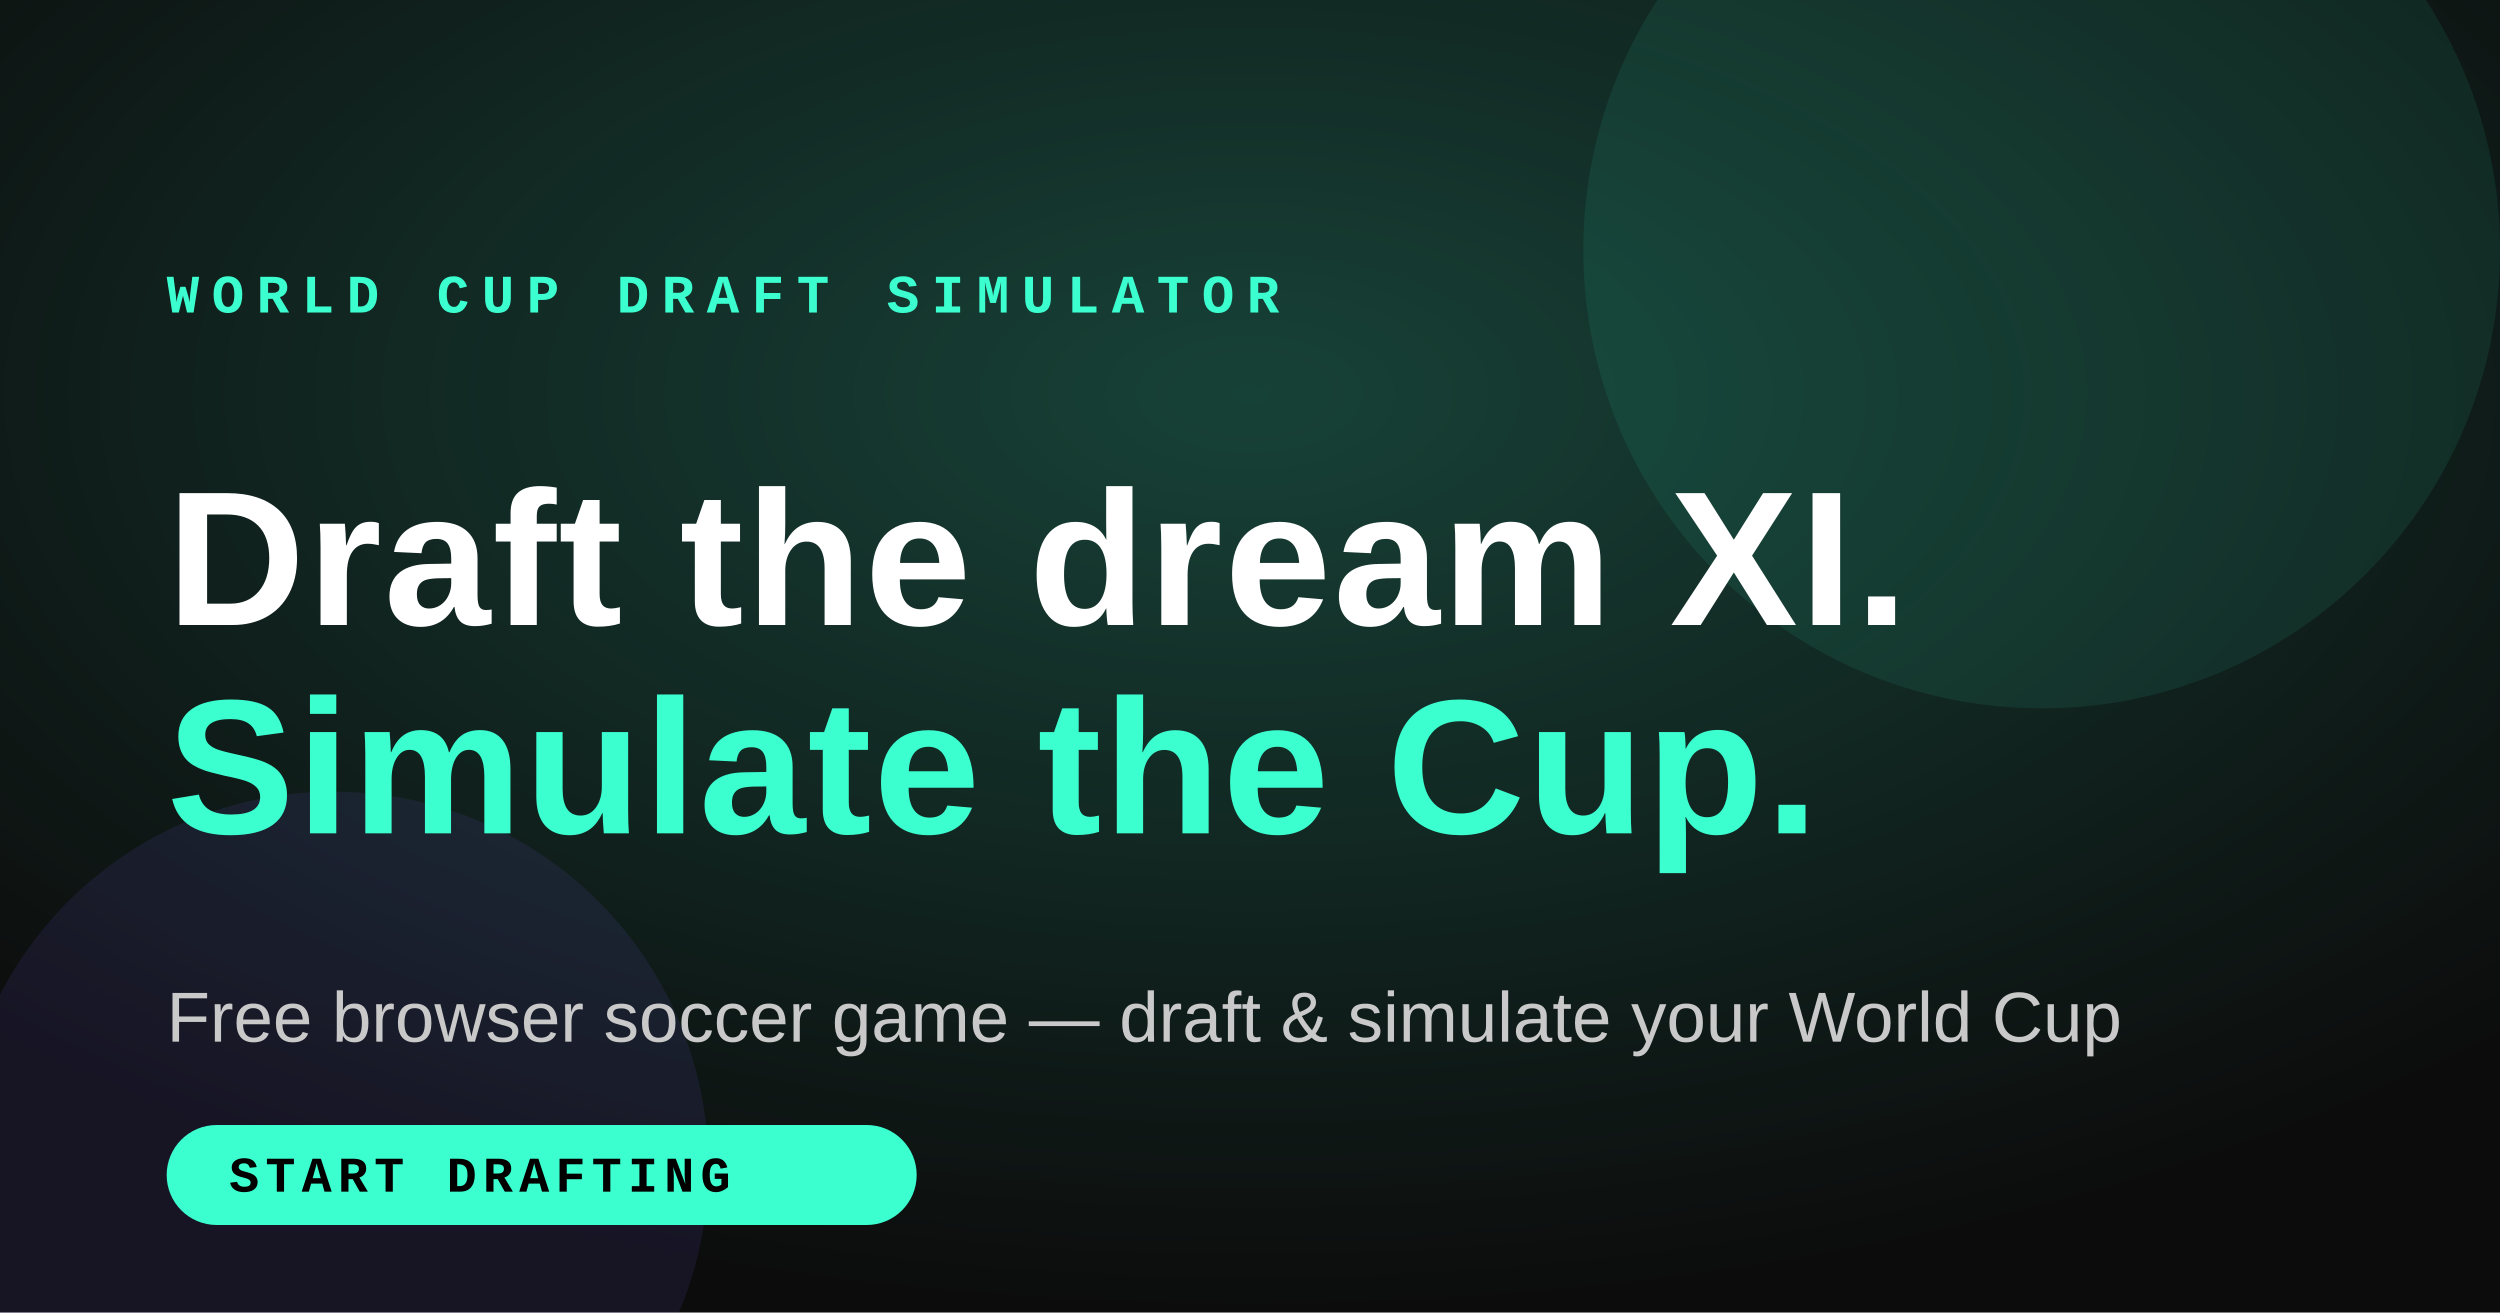
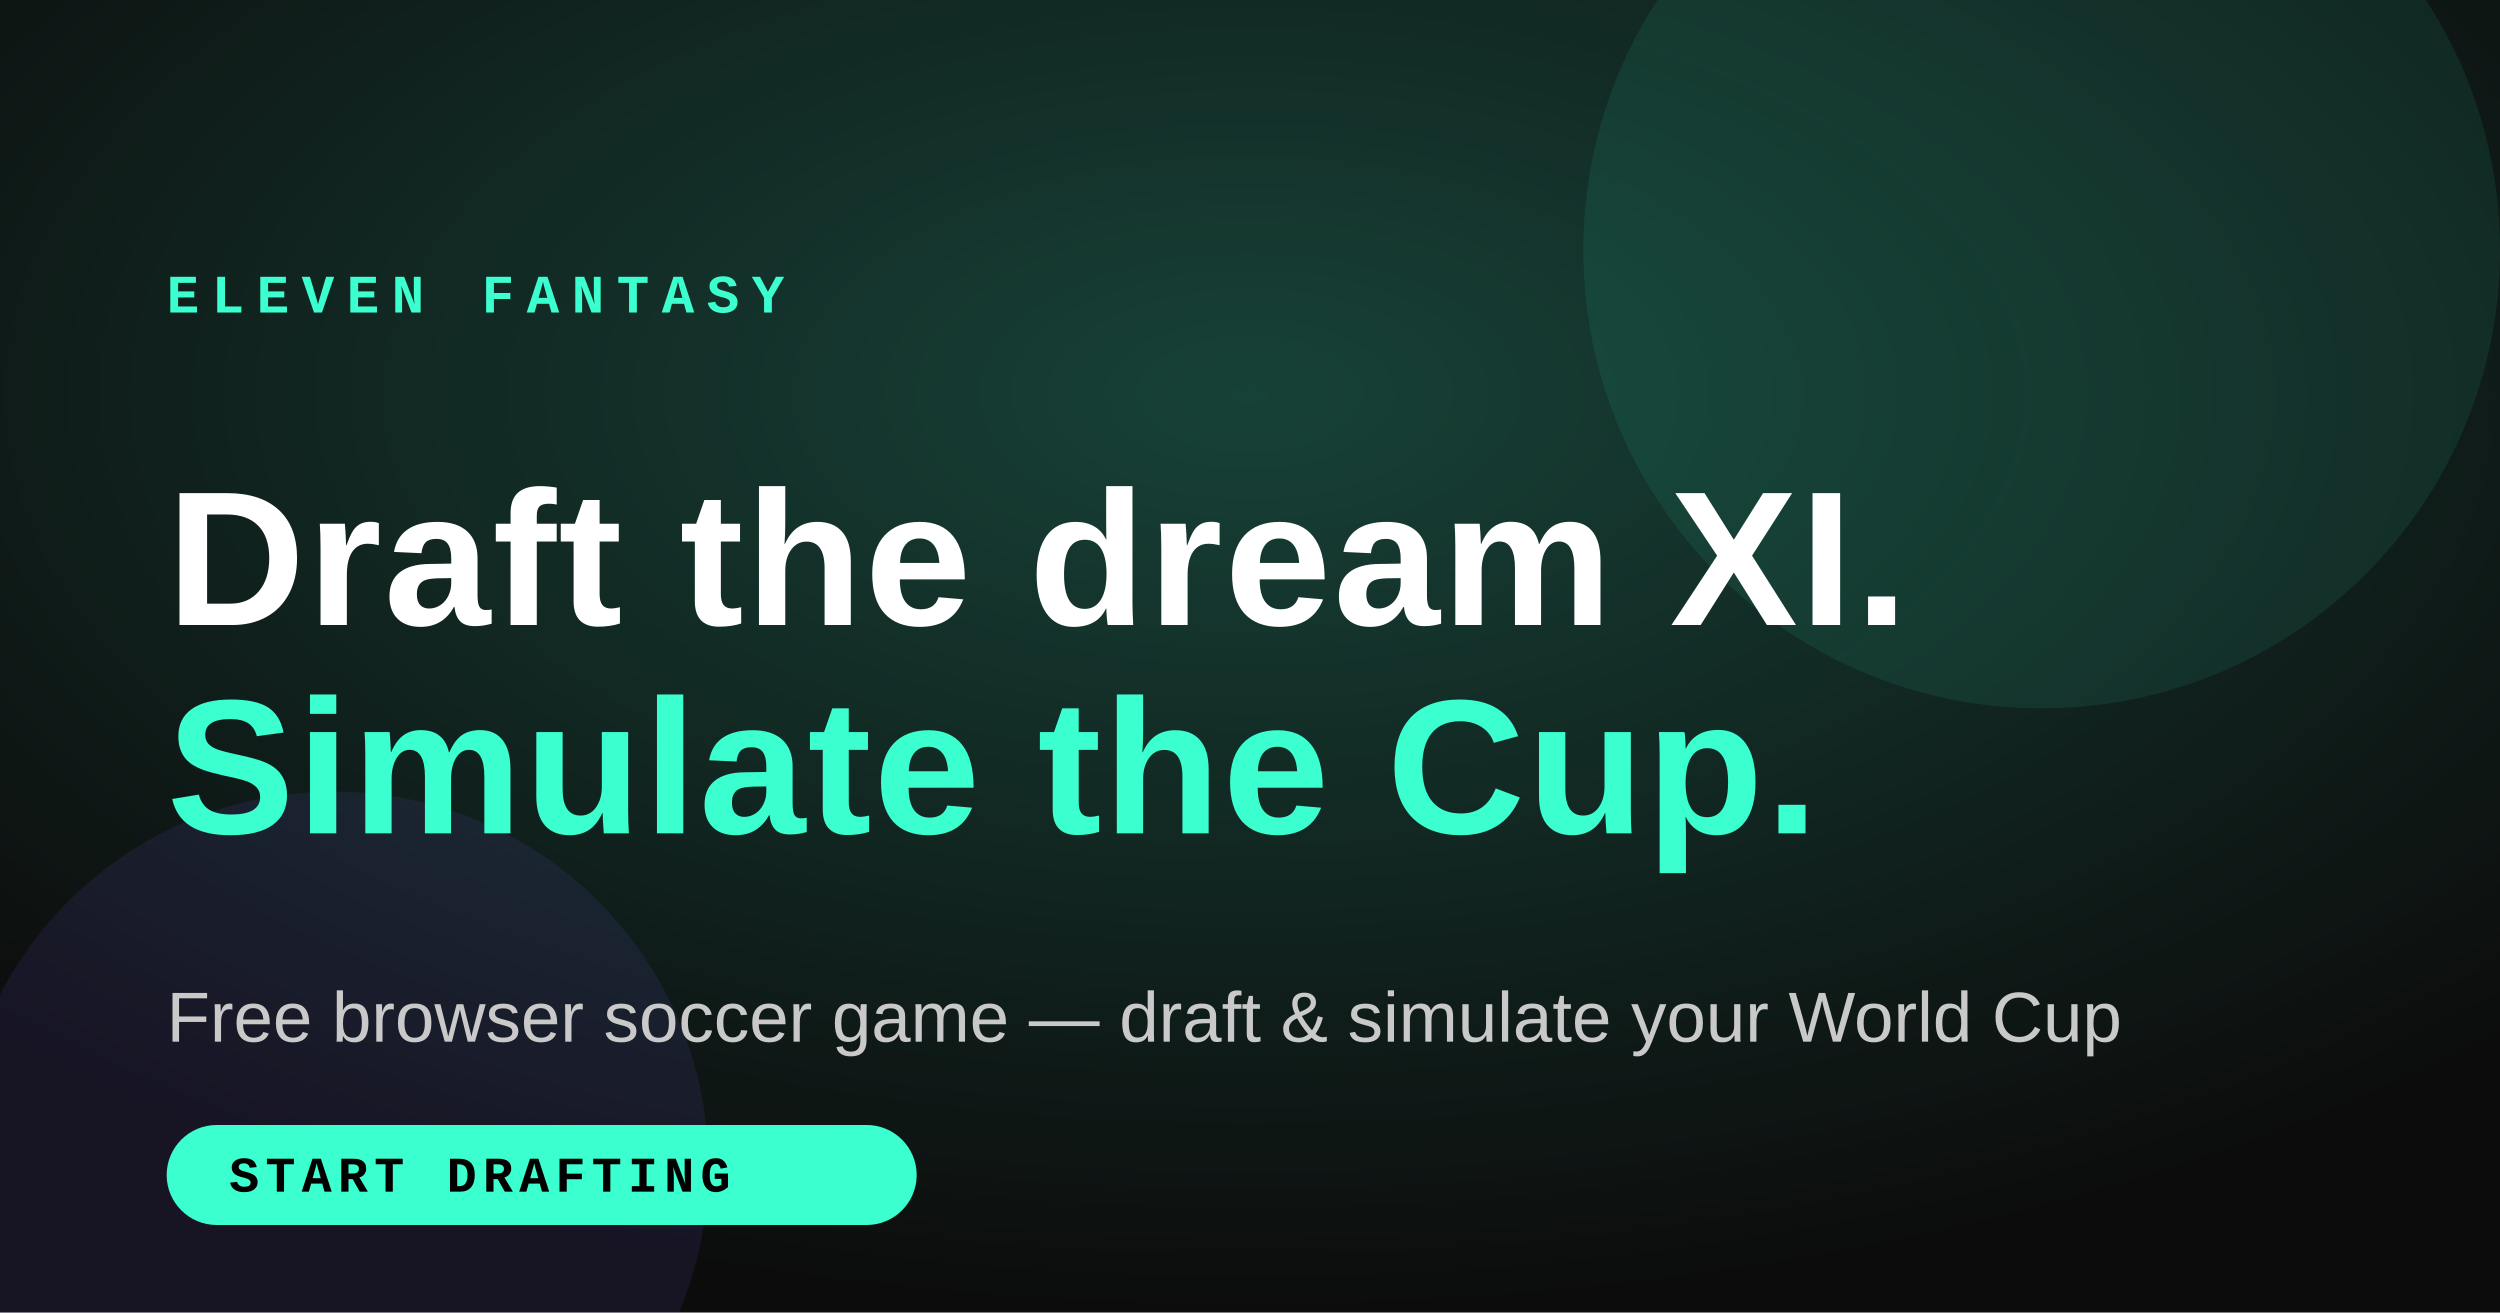
- <svg xmlns="http://www.w3.org/2000/svg" width="1200" height="630" viewBox="0 0 1200 630" fill="none" role="img" aria-label="World Cup Draft Simulator">
+ <svg xmlns="http://www.w3.org/2000/svg" width="1200" height="630" viewBox="0 0 1200 630" fill="none" role="img" aria-label="Eleven Fantasy">
  <defs>
    <radialGradient id="glow" cx="50%" cy="30%" r="70%">
      <stop offset="0%" stop-color="#3cffd0" stop-opacity="0.22" />
      <stop offset="100%" stop-color="#3cffd0" stop-opacity="0" />
    </radialGradient>
  </defs>
  <rect width="1200" height="630" fill="#0c0c0c" />
  <rect width="1200" height="630" fill="url(#glow)" />
  <circle cx="980" cy="120" r="220" fill="#3cffd0" fill-opacity="0.08" />
  <circle cx="160" cy="560" r="180" fill="#7c5cff" fill-opacity="0.10" />
-   <text x="80" y="150" font-family="'Courier New', monospace" font-size="26" letter-spacing="6" fill="#3cffd0" font-weight="700">WORLD CUP DRAFT SIMULATOR</text>
+   <text x="80" y="150" font-family="'Courier New', monospace" font-size="26" letter-spacing="6" fill="#3cffd0" font-weight="700">ELEVEN FANTASY</text>
  <text x="80" y="300" font-family="Arial Black, Arial, sans-serif" font-size="92" font-weight="900" fill="#ffffff" letter-spacing="1">Draft the dream XI.</text>
  <text x="80" y="400" font-family="Arial Black, Arial, sans-serif" font-size="92" font-weight="900" fill="#3cffd0" letter-spacing="1">Simulate the Cup.</text>
  <text x="80" y="500" font-family="Arial, sans-serif" font-size="34" fill="#c9c9c9">Free browser soccer game — draft &amp; simulate your World Cup</text>
  <rect x="80" y="540" width="360" height="48" rx="24" fill="#3cffd0" />
  <text x="110" y="572" font-family="'Courier New', monospace" font-size="24" letter-spacing="3" fill="#000000" font-weight="700">START DRAFTING</text>
</svg>
